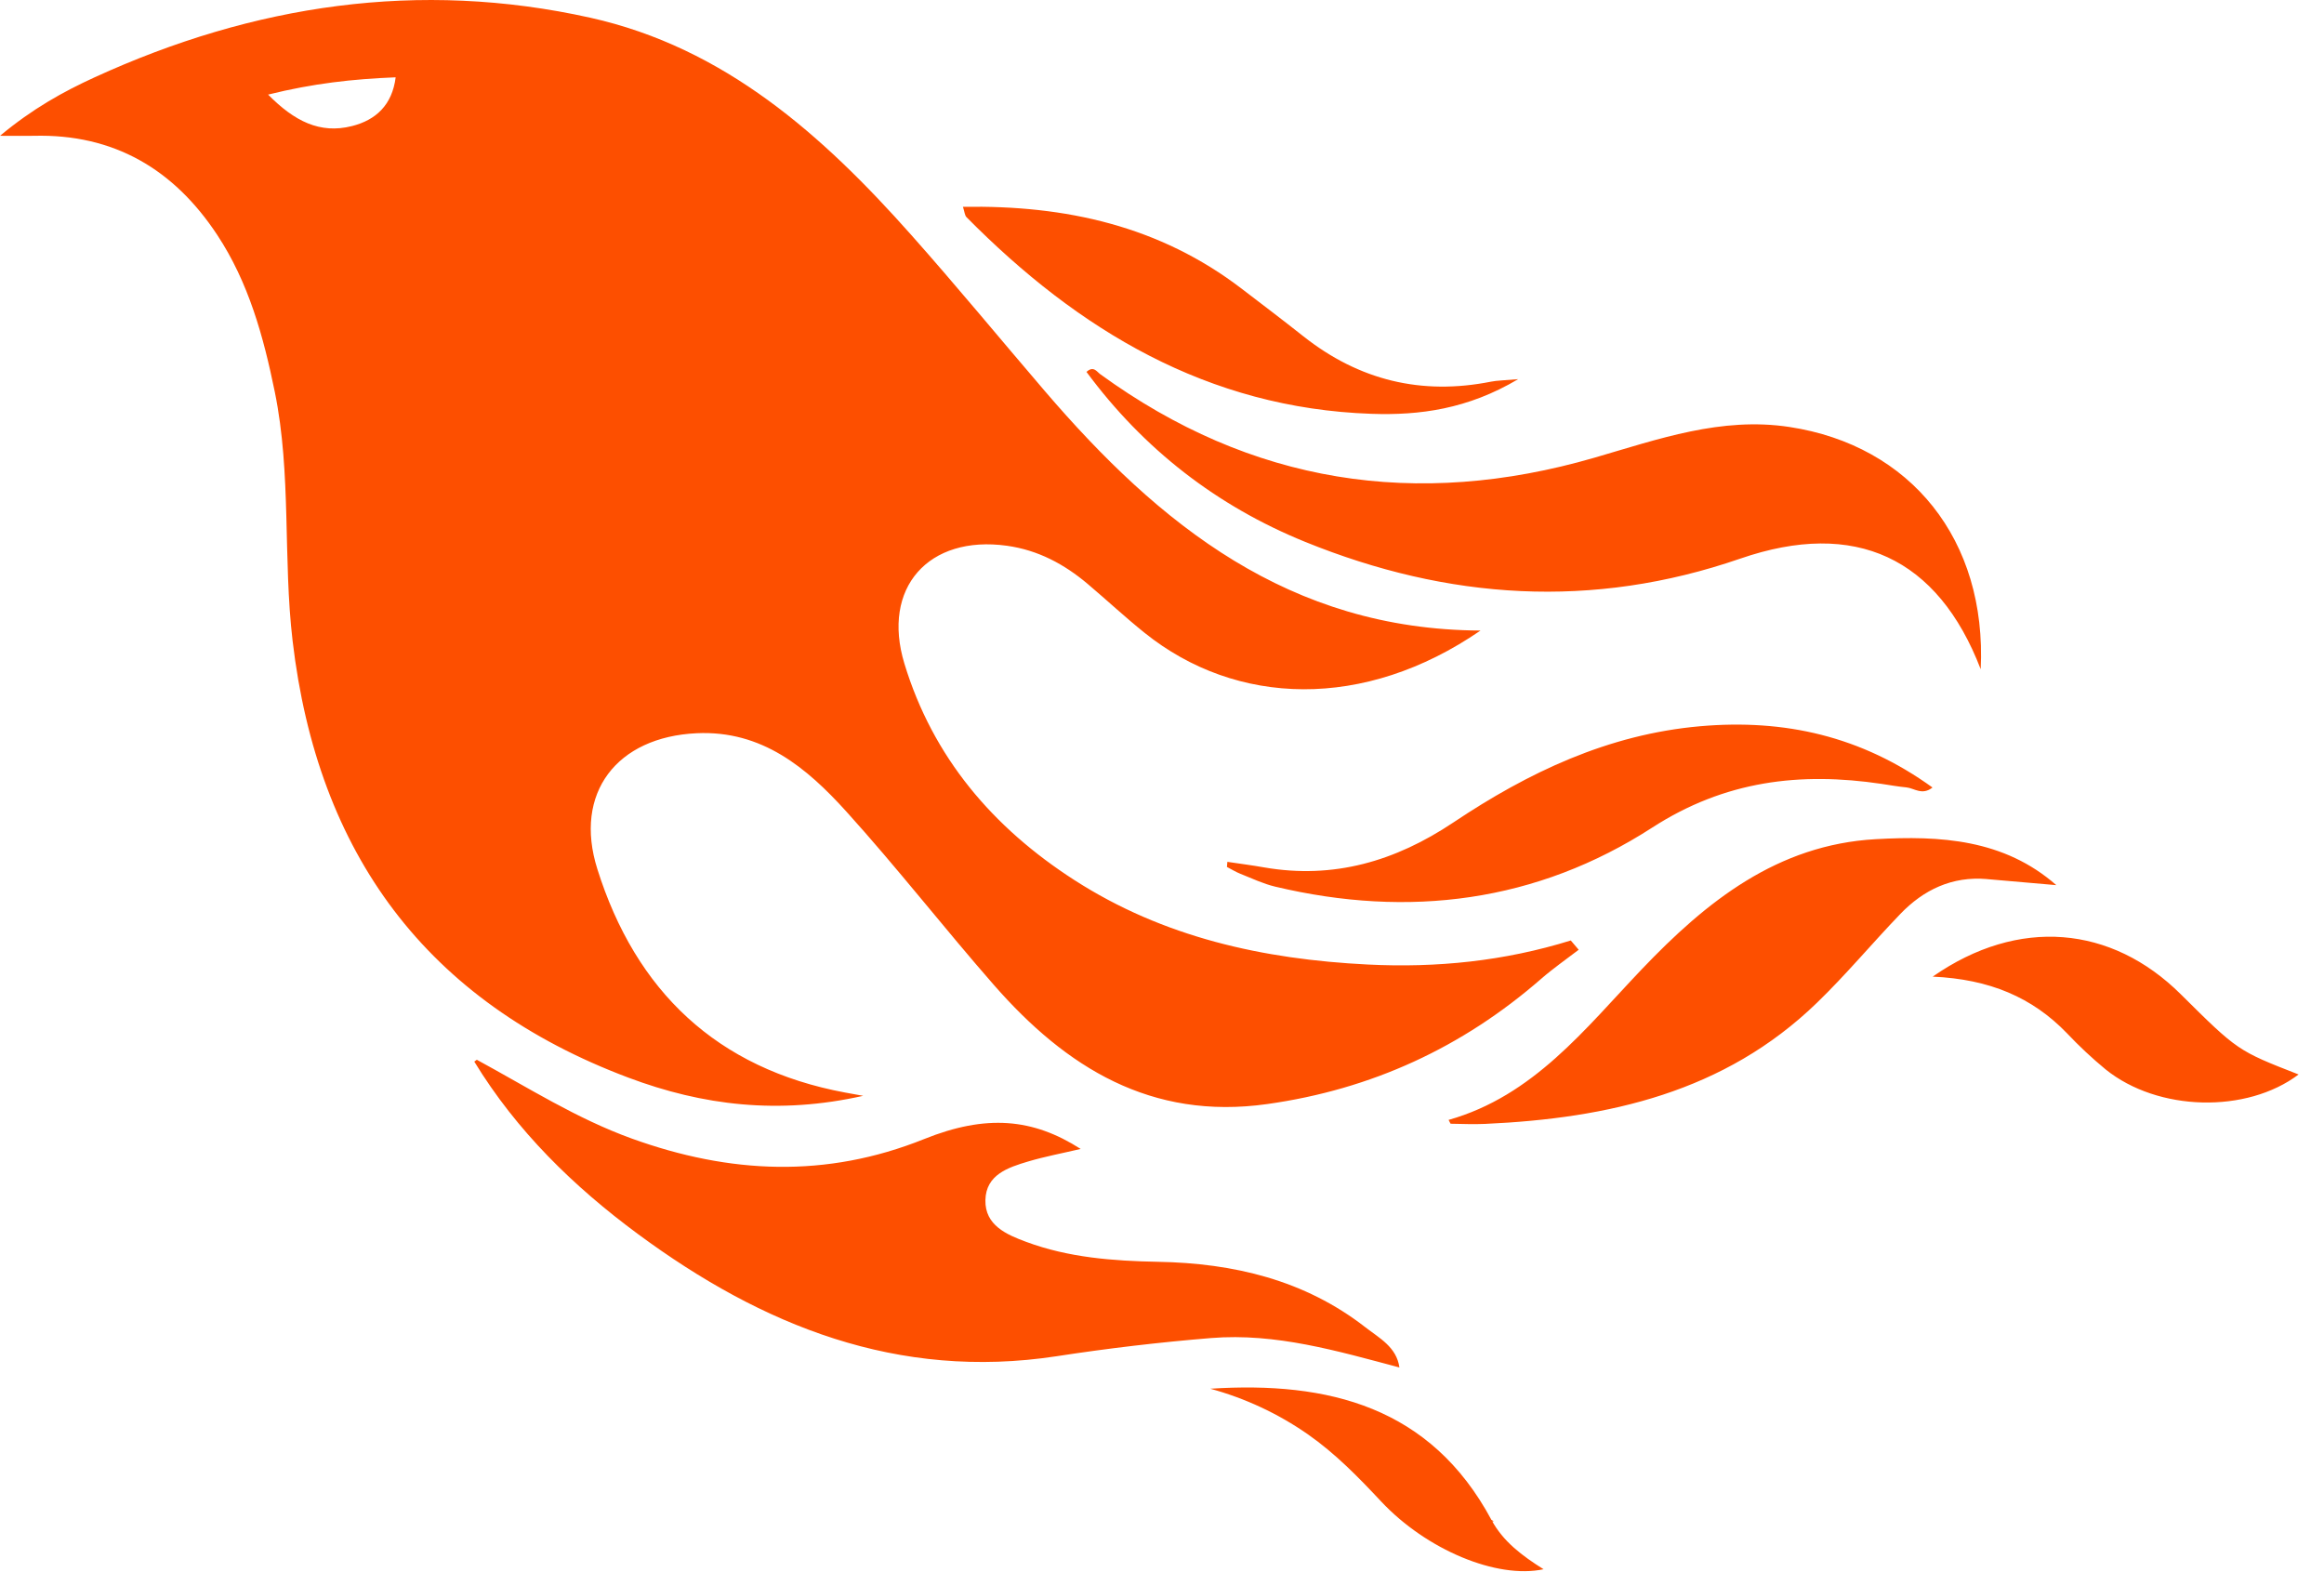
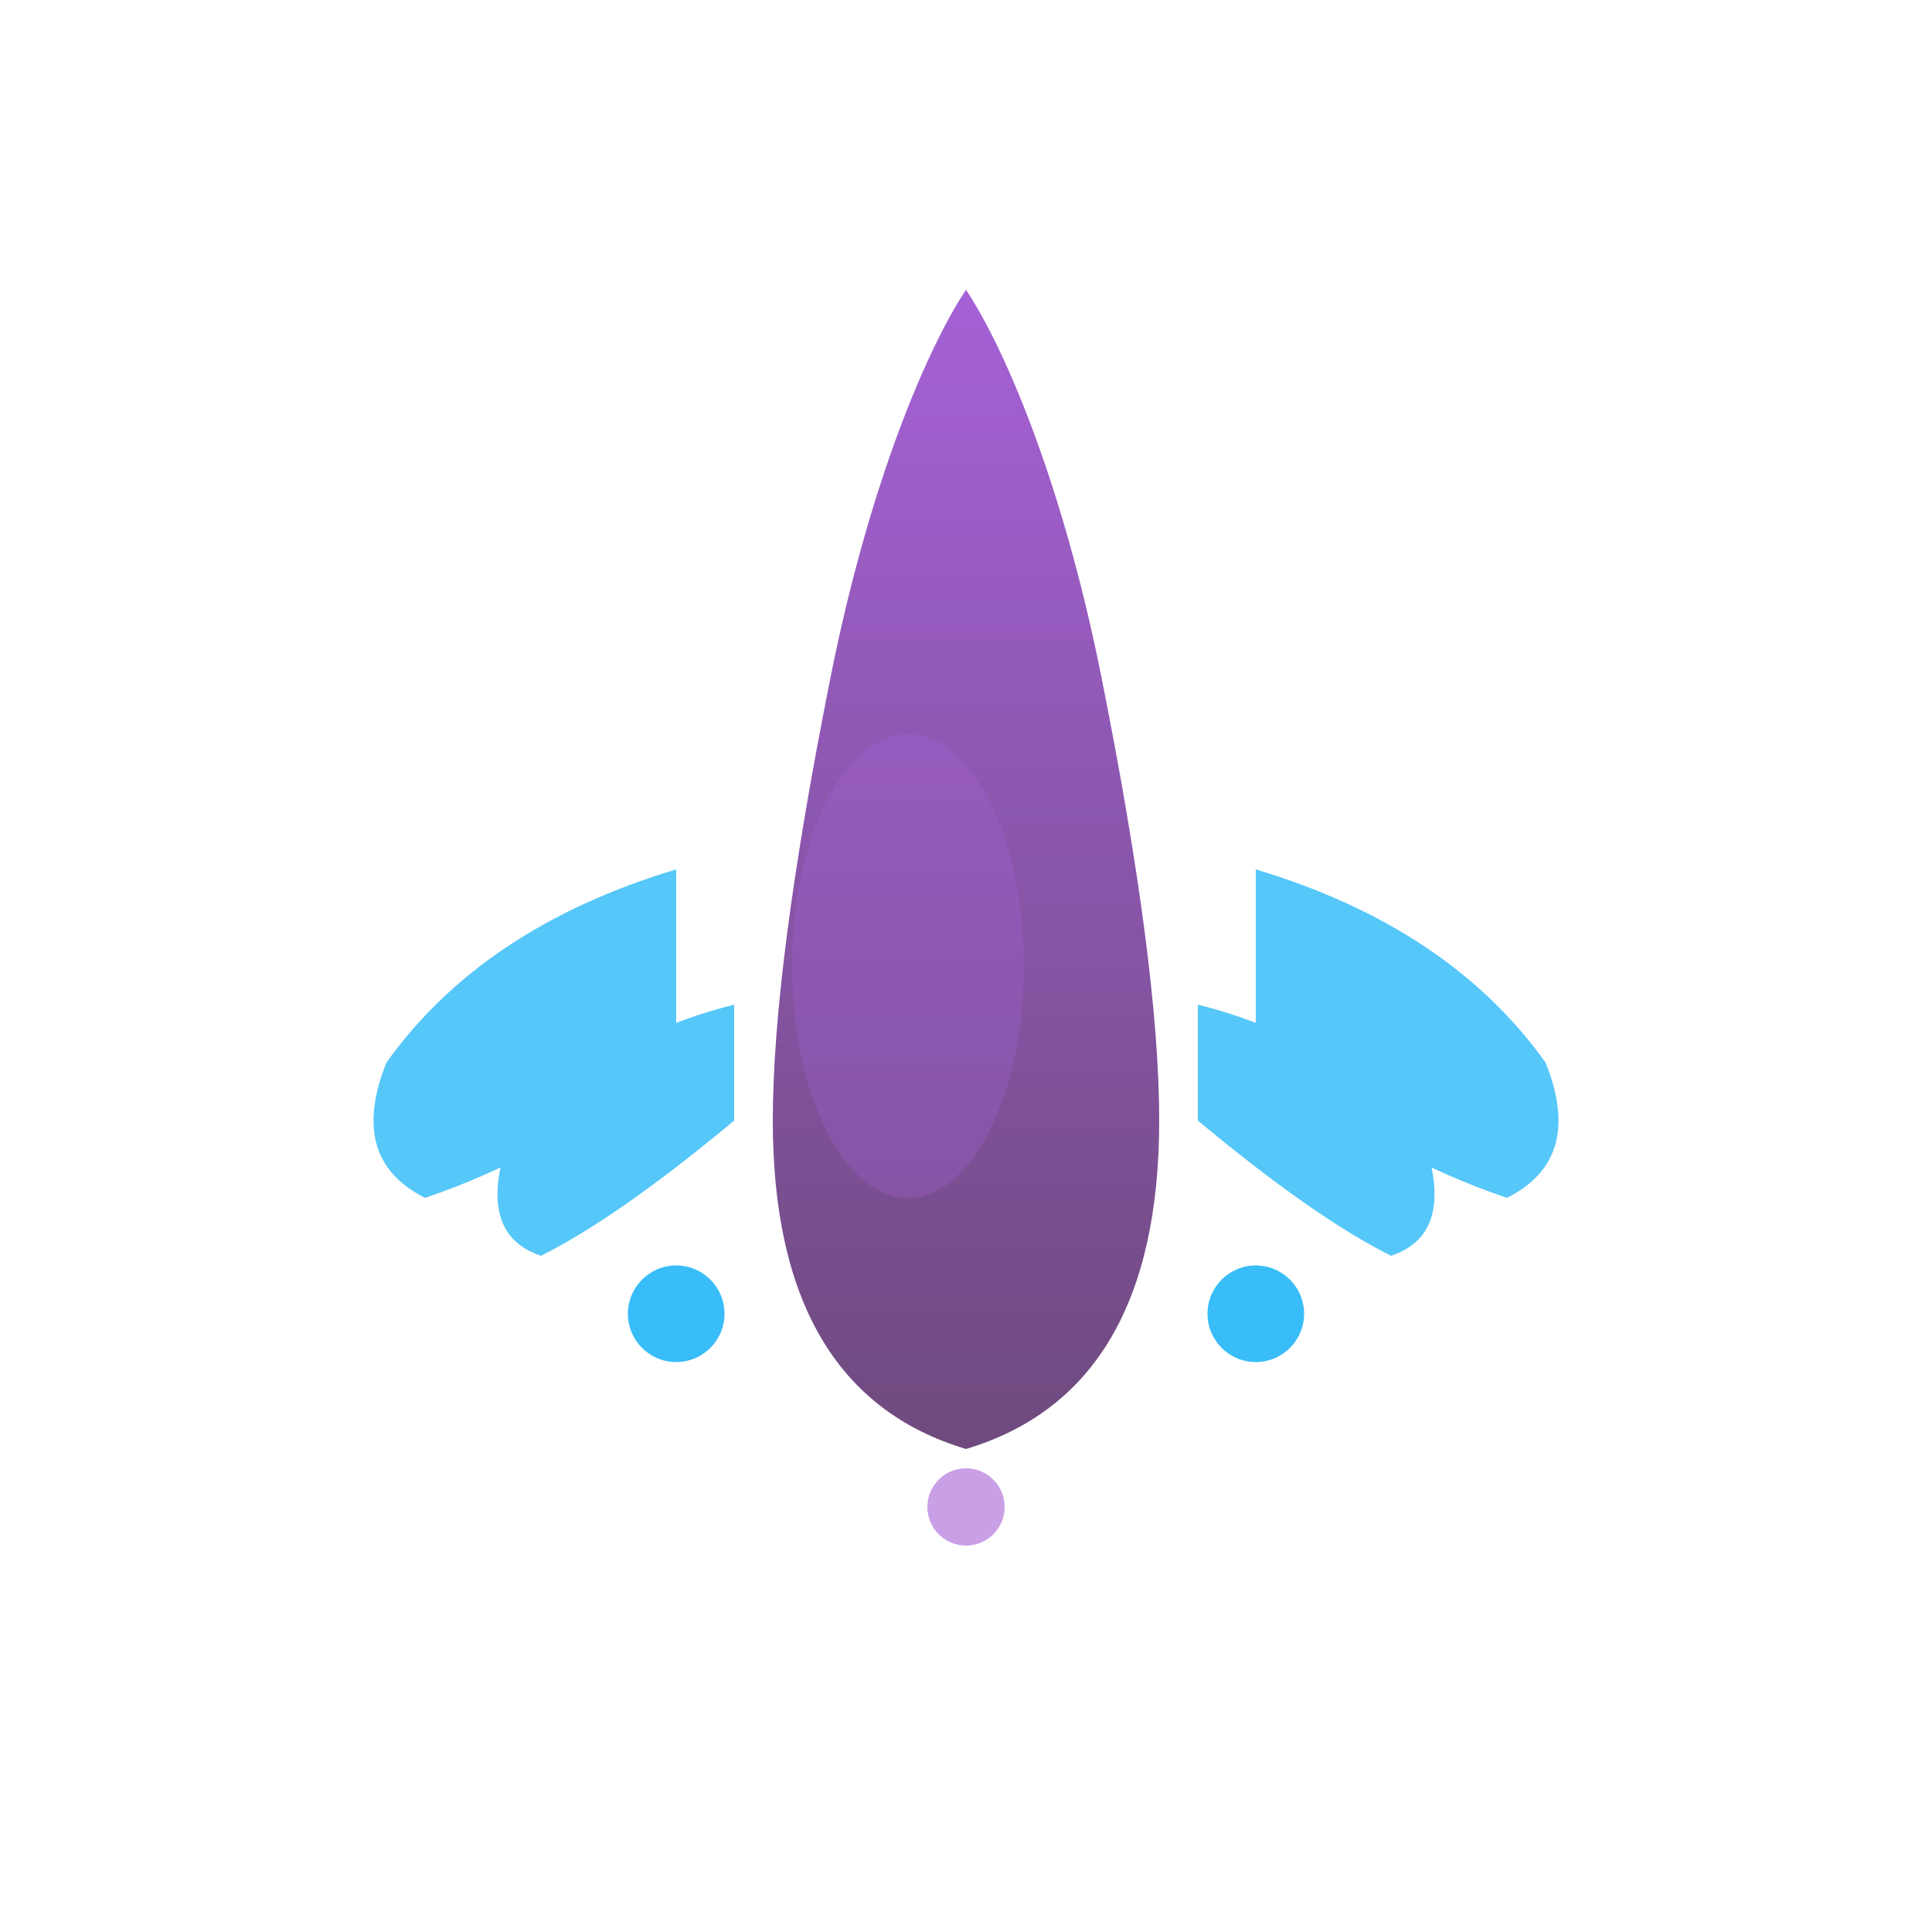
- <svg xmlns="http://www.w3.org/2000/svg" viewBox="0 0 71 48" fill="currentColor" aria-hidden="true">
-   <path d="m26.371 33.477-.552-.1c-3.92-.729-6.397-3.1-7.57-6.829-.733-2.324.597-4.035 3.035-4.148 1.995-.092 3.362 1.055 4.57 2.39 1.557 1.72 2.984 3.558 4.514 5.305 2.202 2.515 4.797 4.134 8.347 3.634 3.183-.448 5.958-1.725 8.371-3.828.363-.316.761-.592 1.144-.886l-.241-.284c-2.027.63-4.093.841-6.205.735-3.195-.16-6.24-.828-8.964-2.582-2.486-1.601-4.319-3.746-5.19-6.611-.704-2.315.736-3.934 3.135-3.6.948.133 1.746.56 2.463 1.165.583.493 1.143 1.015 1.738 1.493 2.8 2.25 6.712 2.375 10.265-.068-5.842-.026-9.817-3.24-13.308-7.313-1.366-1.594-2.7-3.216-4.095-4.785-2.698-3.036-5.692-5.71-9.79-6.623C12.8-.623 7.745.14 2.893 2.361 1.926 2.804.997 3.319 0 4.149c.494 0 .763.006 1.032 0 2.446-.064 4.28 1.023 5.602 3.024.962 1.457 1.415 3.104 1.761 4.798.513 2.515.247 5.078.544 7.605.761 6.494 4.08 11.026 10.26 13.346 2.267.852 4.591 1.135 7.172.555ZM10.751 3.852c-.976.246-1.756-.148-2.56-.962 1.377-.343 2.592-.476 3.897-.528-.107.848-.607 1.306-1.336 1.49Zm32.002 37.924c-.085-.626-.62-.901-1.04-1.228-1.857-1.446-4.03-1.958-6.333-2-1.375-.026-2.735-.128-4.031-.61-.595-.22-1.26-.505-1.244-1.272.015-.78.693-1 1.31-1.184.505-.15 1.026-.247 1.6-.382-1.46-.936-2.886-1.065-4.787-.3-2.993 1.202-5.943 1.06-8.926-.017-1.684-.608-3.179-1.563-4.735-2.408l-.077.057c1.29 2.115 3.034 3.817 5.004 5.271 3.793 2.8 7.936 4.471 12.784 3.73A66.714 66.714 0 0 1 37 40.877c1.98-.16 3.866.398 5.753.899Zm-9.14-30.345c-.105-.076-.206-.266-.42-.069 1.745 2.36 3.985 4.098 6.683 5.193 4.354 1.767 8.773 2.07 13.293.51 3.51-1.21 6.033-.028 7.343 3.38.19-3.955-2.137-6.837-5.843-7.401-2.084-.318-4.01.373-5.962.94-5.434 1.575-10.485.798-15.094-2.553Zm27.085 15.425c.708.059 1.416.123 2.124.185-1.6-1.405-3.55-1.517-5.523-1.404-3.003.17-5.167 1.903-7.14 3.972-1.739 1.824-3.31 3.87-5.903 4.604.043.078.054.117.066.117.35.005.699.021 1.047.005 3.768-.17 7.317-.965 10.14-3.7.89-.86 1.685-1.817 2.544-2.71.716-.746 1.584-1.159 2.645-1.07Zm-8.753-4.67c-2.812.246-5.254 1.409-7.548 2.943-1.766 1.18-3.654 1.738-5.776 1.37-.374-.066-.75-.114-1.124-.17l-.013.156c.135.07.265.151.405.207.354.14.702.308 1.07.395 4.083.971 7.992.474 11.516-1.803 2.221-1.435 4.521-1.707 7.013-1.336.252.038.503.083.756.107.234.022.479.255.795.003-2.179-1.574-4.526-2.096-7.094-1.872Zm-10.049-9.544c1.475.051 2.943-.142 4.486-1.059-.452.04-.643.04-.827.076-2.126.424-4.033-.04-5.733-1.383-.623-.493-1.257-.974-1.889-1.457-2.503-1.914-5.374-2.555-8.514-2.5.05.154.054.26.108.315 3.417 3.455 7.371 5.836 12.369 6.008Zm24.727 17.731c-2.114-2.097-4.952-2.367-7.578-.537 1.738.078 3.043.632 4.101 1.728a13 13 0 0 0 1.182 1.106c1.6 1.29 4.311 1.352 5.896.155-1.861-.726-1.861-.726-3.601-2.452Zm-21.058 16.06c-1.858-3.46-4.981-4.24-8.59-4.008a9.667 9.667 0 0 1 2.977 1.39c.84.586 1.547 1.311 2.243 2.055 1.38 1.473 3.534 2.376 4.962 2.07-.656-.412-1.238-.848-1.592-1.507Zl-.006.006-.036-.004.021.018.012.053Za.127.127 0 0 0 .015.043c.005.008.038 0 .058-.002Zl-.008.01.005.026.024.014Z" fill="#FD4F00" />
+ <svg xmlns="http://www.w3.org/2000/svg" viewBox="0 0 100 100">
+   <defs>
+     <linearGradient id="dropGradient" x1="0%" y1="0%" x2="0%" y2="100%">
+       <stop offset="0%" style="stop-color:#a561d6;stop-opacity:1" />
+       <stop offset="100%" style="stop-color:#6e4a7e;stop-opacity:1" />
+     </linearGradient>
+   </defs>
+   <g fill="#38bdf8" opacity="0.85">
+     <path d="M35 45 Q25 48 20 55 Q18 60 22 62 Q28 60 35 55 Z" />
+     <path d="M38 52 Q30 54 26 60 Q25 64 28 65 Q32 63 38 58 Z" />
+     <path d="M65 45 Q75 48 80 55 Q82 60 78 62 Q72 60 65 55 Z" />
+     <path d="M62 52 Q70 54 74 60 Q75 64 72 65 Q68 63 62 58 Z" />
+   </g>
+   <path fill="url(#dropGradient)" d="M50 15             C48 18 45 25 43 35             Q40 50 40 58             Q40 72 50 75             Q60 72 60 58             Q60 50 57 35             C55 25 52 18 50 15 Z" />
+   <ellipse cx="47" cy="50" rx="6" ry="12" fill="#a561d6" opacity="0.3" />
+   <circle cx="35" cy="68" r="2.5" fill="#38bdf8" />
+   <circle cx="65" cy="68" r="2.5" fill="#38bdf8" />
+   <circle cx="50" cy="78" r="2" fill="#a561d6" opacity="0.6" />
</svg>
